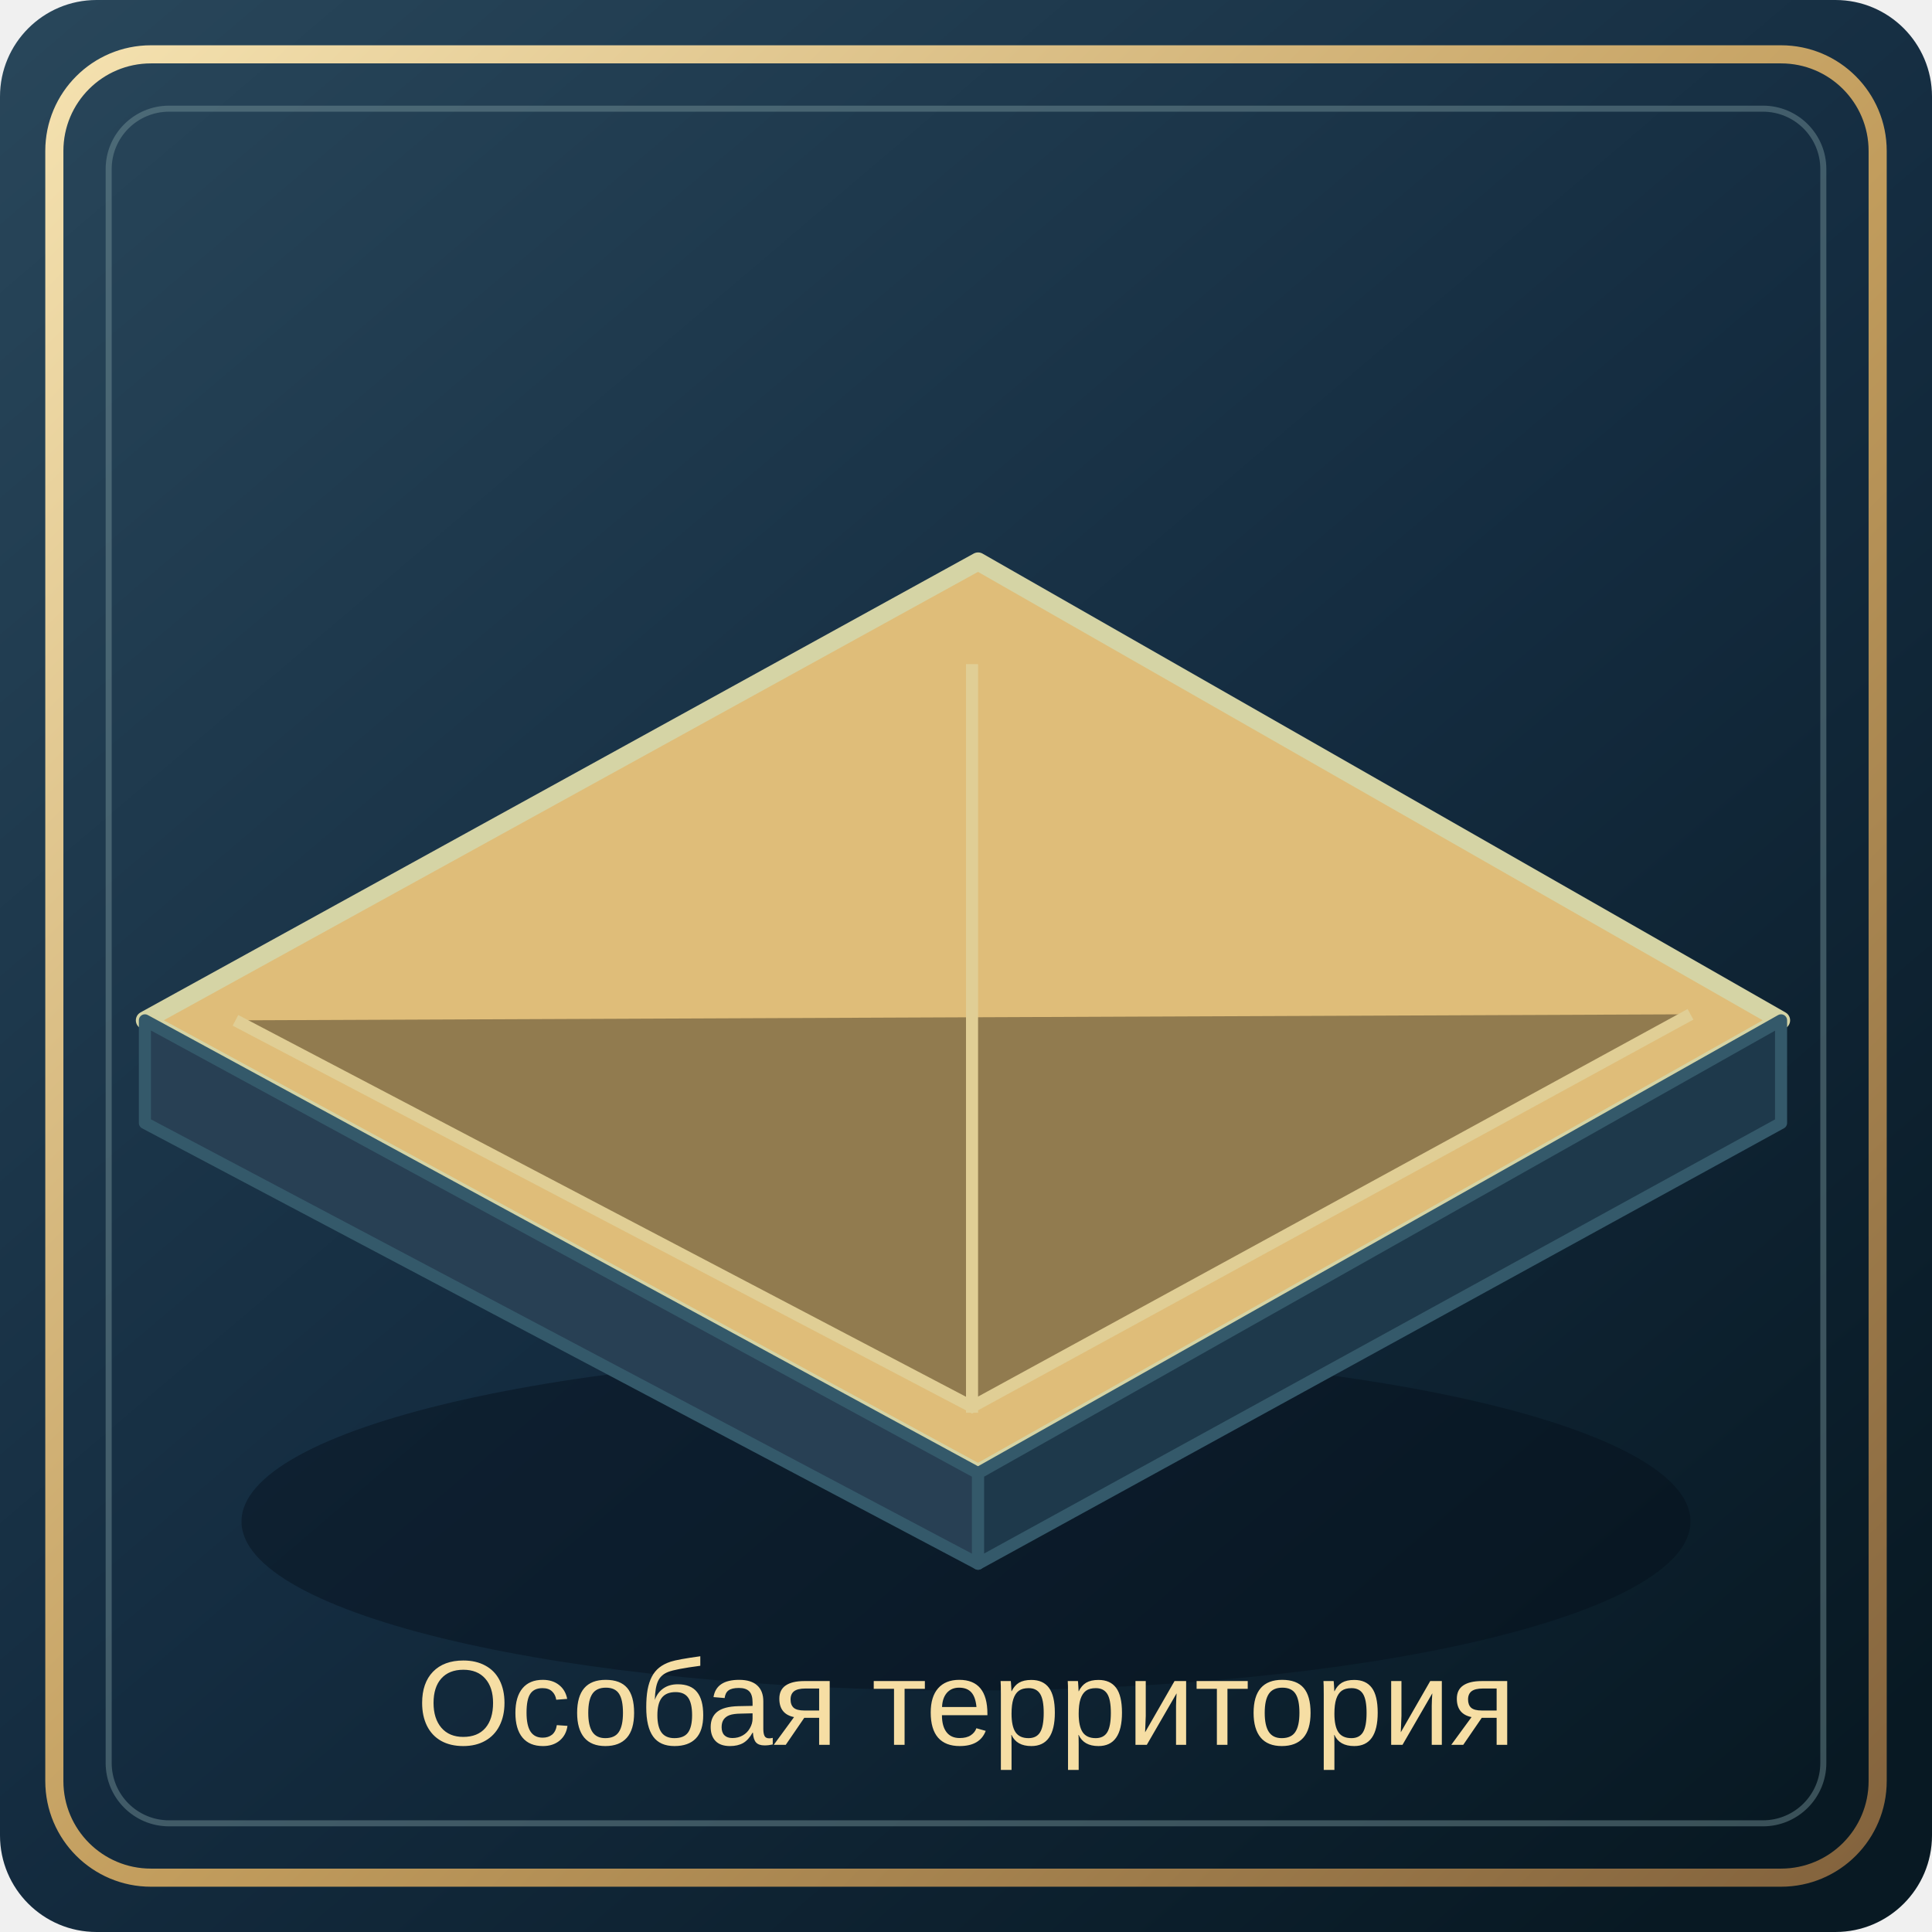
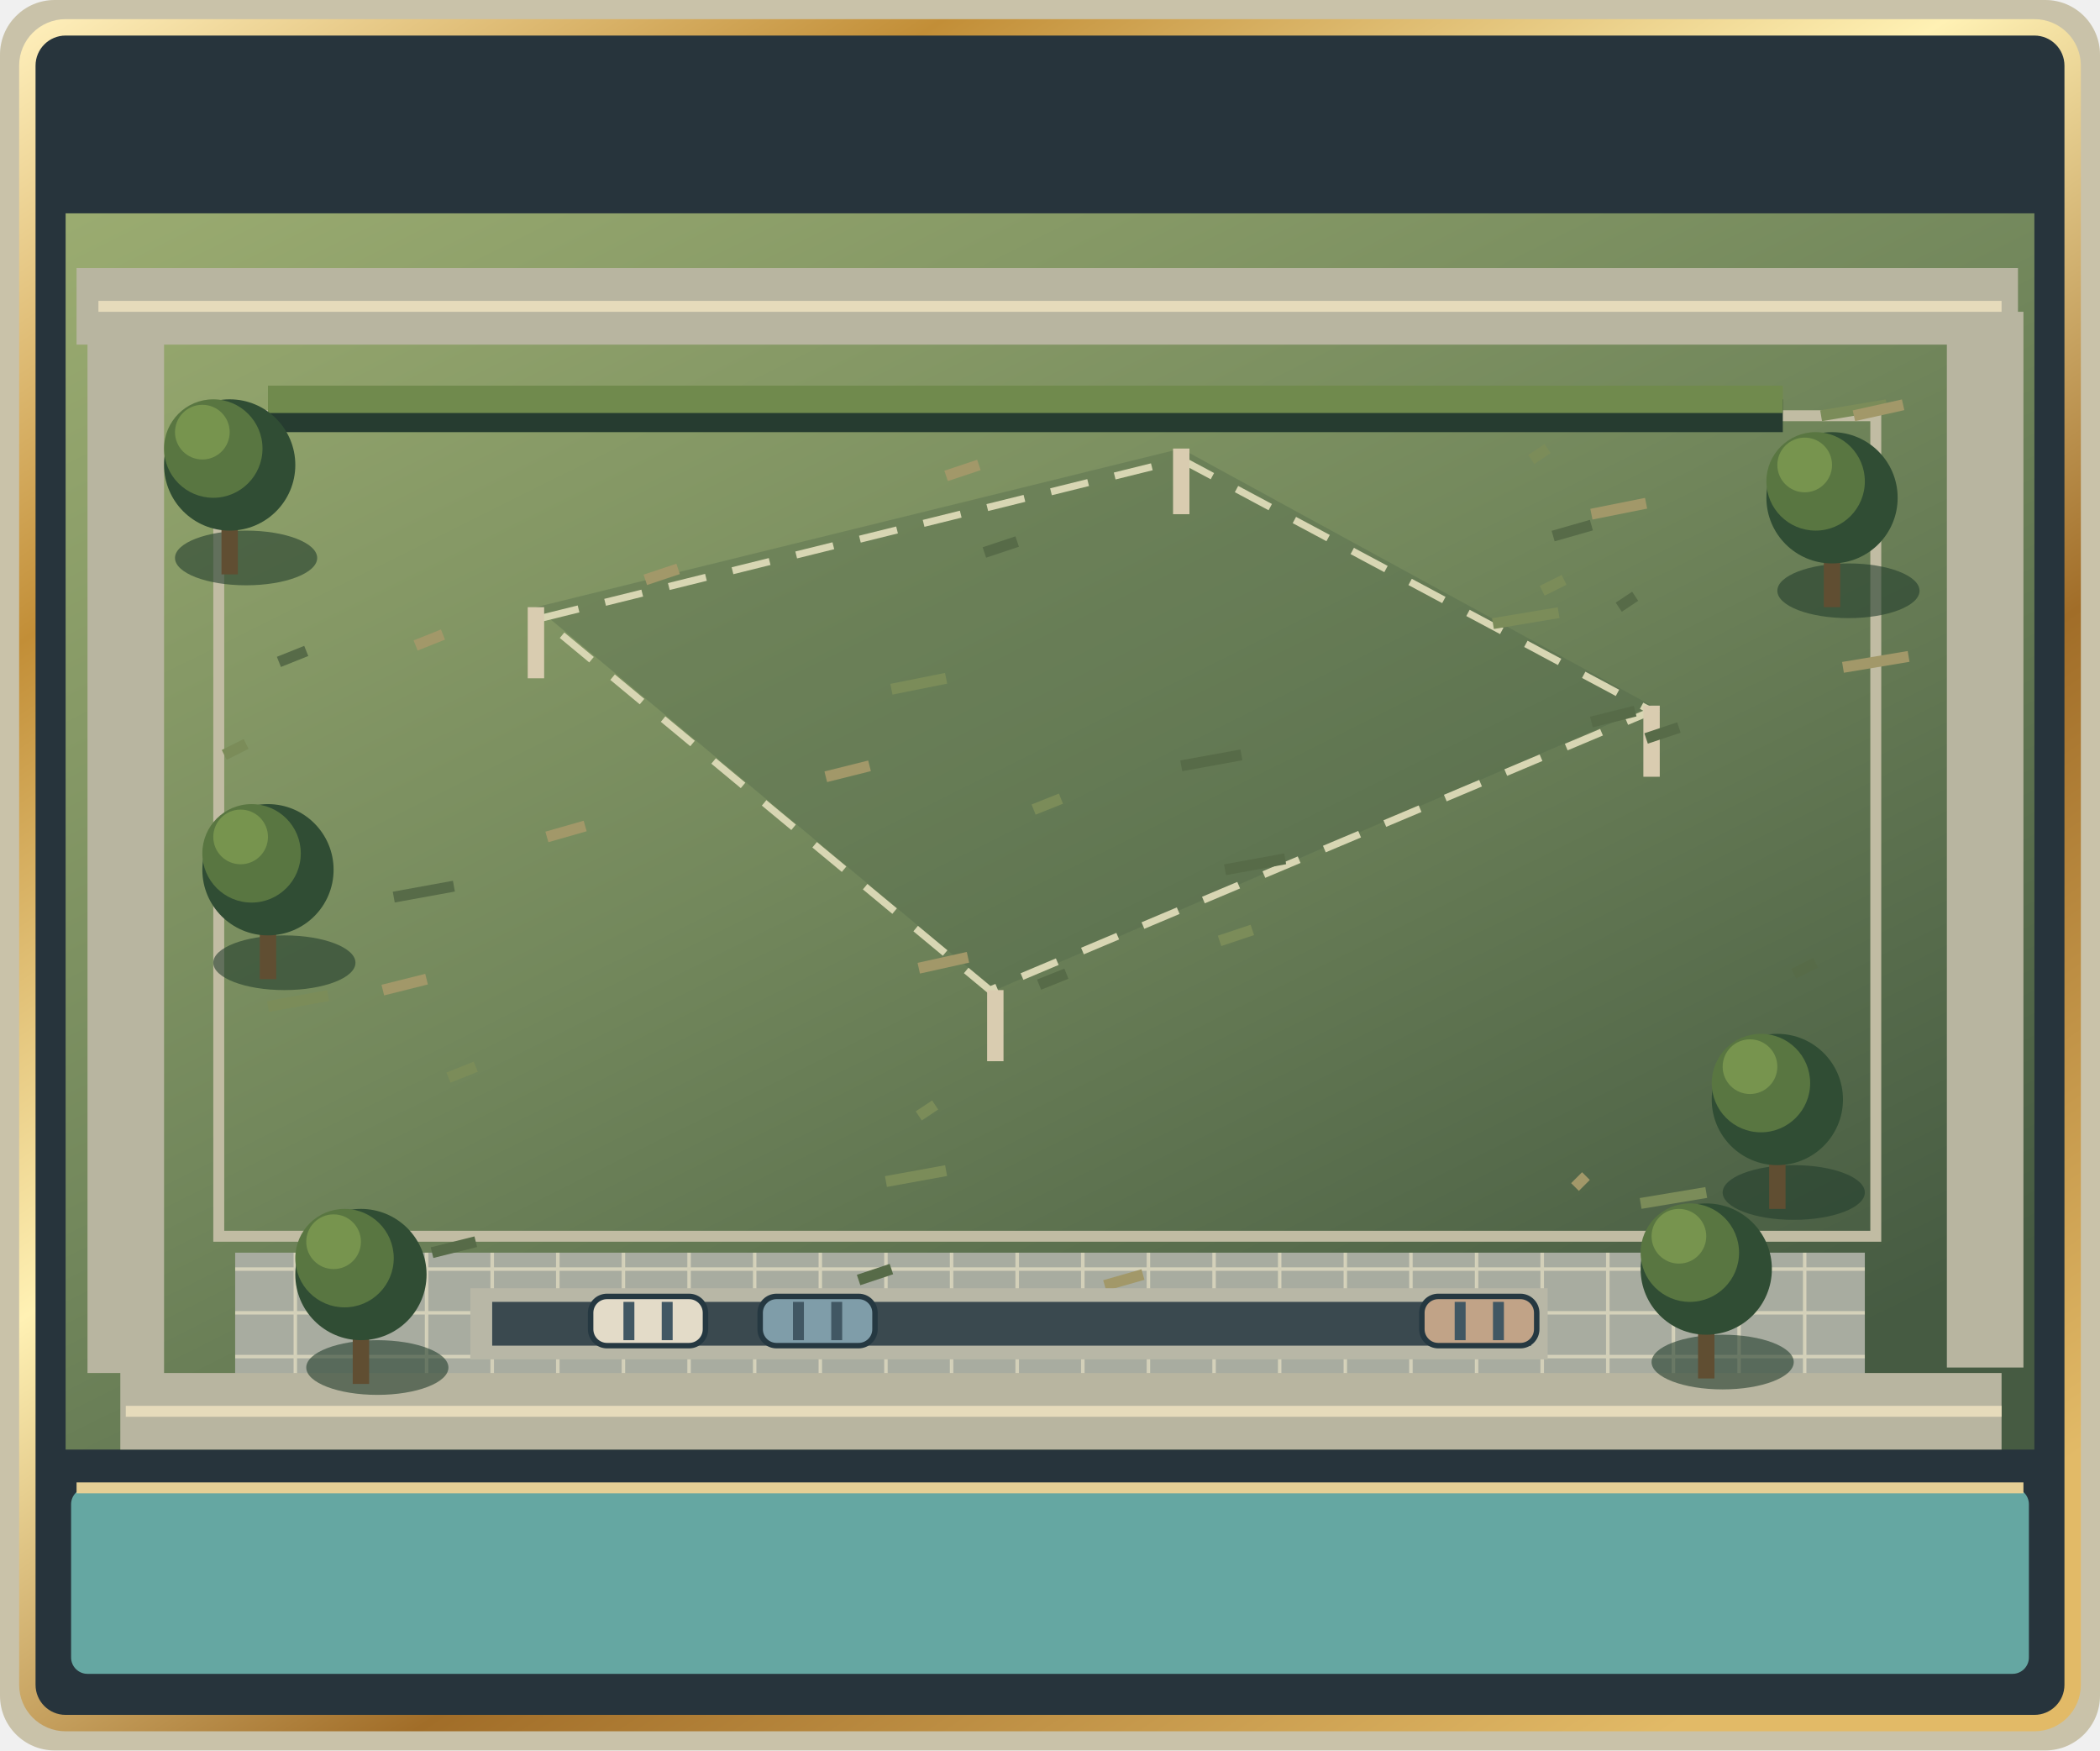
- <svg xmlns="http://www.w3.org/2000/svg" viewBox="0 0 320 320" width="320" height="320" role="img" aria-label="Особая территория">
+ <svg xmlns="http://www.w3.org/2000/svg" viewBox="0 0 384 320" role="img" aria-label="Особая территория">
  <defs>
-     <linearGradient id="bg" x2=".85" y2="1">
-       <stop stop-color="#29475b" />
-       <stop offset=".55" stop-color="#142c40" />
-       <stop offset="1" stop-color="#081923" />
+     <linearGradient id="gold" x2="0.8" y2="1">
+       <stop stop-color="#fff0bc" />
+       <stop offset=".22" stop-color="#c28e37" />
+       <stop offset=".46" stop-color="#fff1b4" />
+       <stop offset=".7" stop-color="#a16d28" />
+       <stop offset="1" stop-color="#e2ba67" />
    </linearGradient>
-     <linearGradient id="gold" x2="1" y2="1">
-       <stop stop-color="#f4e1af" />
-       <stop offset=".53" stop-color="#c29d5d" />
-       <stop offset="1" stop-color="#83633d" />
+     <linearGradient id="cream" x2="1" y2="1">
+       <stop stop-color="#fff5d7" />
+       <stop offset=".5" stop-color="#e8d3a0" />
+       <stop offset="1" stop-color="#f7e9c8" />
+     </linearGradient>
+     <linearGradient id="navy" x2=".7" y2="1">
+       <stop stop-color="#263b49" />
+       <stop offset="1" stop-color="#06121e" />
    </linearGradient>
    <linearGradient id="glass" x2="1" y2="1">
-       <stop stop-color="#bddad8" />
-       <stop offset="1" stop-color="#627f99" />
+       <stop stop-color="#d4e9e8" />
+       <stop offset=".45" stop-color="#6495ad" />
+       <stop offset="1" stop-color="#294453" />
    </linearGradient>
+     <pattern id="grain" width="9" height="9" patternUnits="userSpaceOnUse">
+       <path d="M0 1h2m3 4h1m1 3h2" stroke="#fff" opacity=".07" />
+     </pattern>
+     <linearGradient id="soil" x2=".8" y2="1">
+       <stop stop-color="#9aab70" />
+       <stop offset=".5" stop-color="#73885c" />
+       <stop offset="1" stop-color="#465b42" />
+     </linearGradient>
+     <linearGradient id="concrete" x2="1" y2="1">
+       <stop stop-color="#e3decb" />
+       <stop offset="1" stop-color="#8d9b98" />
+     </linearGradient>
+     <pattern id="pavers" width="12" height="8" patternUnits="userSpaceOnUse">
+       <rect width="12" height="8" fill="#a8aca0" />
+       <path d="M0 0h12M0 8h12M6 0v8" stroke="#d3d0b9" stroke-width=".65" />
+     </pattern>
  </defs>
-   <rect width="320" height="320" rx="16" fill="url(#bg)" />
-   <rect x="9" y="9" width="302" height="302" rx="16" stroke="url(#gold)" stroke-width="3" fill="none" />
-   <rect x="18" y="18" width="284" height="284" rx="10" stroke="#7b989d" stroke-opacity=".44" fill="none" />
-   <ellipse cx="160" cy="252" rx="120" ry="28" fill="#040e1a" opacity=".43" />
-   <polygon points="24,169 162,93 295,169 162,244" fill="#dfbd79" stroke="#d5d4a5" stroke-width="3" stroke-linejoin="round" />
-   <polygon points="24,169 162,244 162,259 24,186" fill="#284054" stroke="#34596a" stroke-width="2" stroke-linejoin="round" />
-   <polygon points="162,244 295,169 295,186 162,259" fill="#1e394b" stroke="#34596a" stroke-width="2" stroke-linejoin="round" />
-   <path d="M39 169l122 64 119-65M161 110v124" stroke="#e1edc8" stroke-width="2" opacity=".35" />
-   <text x="160" y="289" fill="#f6dea4" text-anchor="middle" font-size="20" font-family="Arial,sans-serif">Особая территория</text>
+   <rect width="384" height="320" rx="10" fill="#c9c2a9" />
+   <rect x="5" y="5" width="374" height="310" rx="7" fill="#27343c" stroke="url(#gold)" stroke-width="3" />
+   <rect x="12" y="39" width="360" height="226" fill="url(#soil)" />
+   <path d="M40 76H343V226H40Z" fill="none" stroke="#c1bca3" stroke-width="2" />
+   <path d="M43 229H341V253H43Z" fill="url(#pavers)" />
+   <path d="M49 76h277" stroke="#263c30" stroke-width="6" />
+   <path d="M49 73h277" stroke="#708a4d" stroke-width="5" />
+   <path d="M98 111l118-29 86 47-120 52z" fill="#4d6549" opacity=".35" />
+   <path d="M99 113l117-29 86 46-121 51z" fill="none" stroke="#d8d6b3" stroke-width="1.3" stroke-dasharray="7 5" />
+   <path d="M98 111v13m118-42v12m86 35v13m-120 39v13" stroke="#d9ccb0" stroke-width="3" />
+   <path d="M14 56H369M22 258H366M23 56V251M363 57V250" stroke="#b8b5a0" stroke-width="14" />
+   <path d="M18 56H366M23 258H366" stroke="#e6dbbb" stroke-width="2" />
+   <path d="M273 114l12 -2" stroke="#7b8c59" stroke-width="2" />
+   <path d="M49 184l11 -2" stroke="#7b8c59" stroke-width="2" />
+   <path d="M202 235l7 -2" stroke="#a29869" stroke-width="2" />
+   <path d="M301 135l6 -2" stroke="#576b48" stroke-width="2" />
+   <path d="M337 122l12 -2" stroke="#a29869" stroke-width="2" />
+   <path d="M280 84l3 -2" stroke="#7b8c59" stroke-width="2" />
+   <path d="M162 216l11 -2" stroke="#7b8c59" stroke-width="2" />
+   <path d="M41 138l4 -2" stroke="#7b8c59" stroke-width="2" />
+   <path d="M70 181l8 -2" stroke="#a29869" stroke-width="2" />
+   <path d="M180 101l6 -2" stroke="#576b48" stroke-width="2" />
+   <path d="M118 106l6 -2" stroke="#a29869" stroke-width="2" />
+   <path d="M157 234l6 -2" stroke="#576b48" stroke-width="2" />
+   <path d="M224 159l11 -2" stroke="#576b48" stroke-width="2" />
+   <path d="M291 132l8 -2" stroke="#576b48" stroke-width="2" />
+   <path d="M45 158l3 -2" stroke="#576b48" stroke-width="2" />
+   <path d="M223 172l6 -2" stroke="#7b8c59" stroke-width="2" />
+   <path d="M151 142l8 -2" stroke="#a29869" stroke-width="2" />
+   <path d="M51 121l5 -2" stroke="#576b48" stroke-width="2" />
+   <path d="M324 211l7 -2" stroke="#576b48" stroke-width="2" />
+   <path d="M168 204l3 -2" stroke="#7b8c59" stroke-width="2" />
+   <path d="M79 229l8 -2" stroke="#576b48" stroke-width="2" />
+   <path d="M282 108l4 -2" stroke="#7b8c59" stroke-width="2" />
+   <path d="M284 98l7 -2" stroke="#576b48" stroke-width="2" />
+   <path d="M189 148l5 -2" stroke="#7b8c59" stroke-width="2" />
+   <path d="M190 180l5 -2" stroke="#576b48" stroke-width="2" />
+   <path d="M300 220l12 -2" stroke="#7b8c59" stroke-width="2" />
+   <path d="M333 76l12 -2" stroke="#7b8c59" stroke-width="2" />
+   <path d="M216 140l11 -2" stroke="#576b48" stroke-width="2" />
+   <path d="M288 217l2 -2" stroke="#a29869" stroke-width="2" />
+   <path d="M328 178l4 -2" stroke="#576b48" stroke-width="2" />
+   <path d="M291 94l10 -2" stroke="#a29869" stroke-width="2" />
+   <path d="M163 126l10 -2" stroke="#7b8c59" stroke-width="2" />
+   <path d="M296 111l3 -2" stroke="#576b48" stroke-width="2" />
+   <path d="M168 177l9 -2" stroke="#a29869" stroke-width="2" />
+   <path d="M76 118l5 -2" stroke="#a29869" stroke-width="2" />
+   <path d="M82 197l5 -2" stroke="#7b8c59" stroke-width="2" />
+   <path d="M339 76l9 -2" stroke="#a29869" stroke-width="2" />
+   <path d="M100 153l7 -2" stroke="#a29869" stroke-width="2" />
+   <path d="M72 164l11 -2" stroke="#576b48" stroke-width="2" />
+   <path d="M173 87l6 -2" stroke="#a29869" stroke-width="2" />
+   <path d="M86 242h197" stroke="#b8b7a6" stroke-width="13" />
+   <path d="M90 242h190" stroke="#3a494f" stroke-width="8" />
+   <rect x="108" y="237" width="21" height="9" rx="3" fill="#e3dbc8" stroke="#253841" />
+   <path d="M115 238v7m7-7v7" stroke="#415763" stroke-width="2" />
+   <rect x="139" y="237" width="21" height="9" rx="3" fill="#7f9da9" stroke="#253841" />
+   <path d="M146 238v7m7-7v7" stroke="#415763" stroke-width="2" />
+   <rect x="260" y="237" width="21" height="9" rx="3" fill="#c1a387" stroke="#253841" />
+   <path d="M267 238v7m7-7v7" stroke="#415763" stroke-width="2" />
+   <ellipse cx="45" cy="102" rx="13" ry="5" fill="#233e2d" opacity=".6" />
+   <path d="M42 92v13" stroke="#604e32" stroke-width="3" />
+   <circle cx="42" cy="85" r="12" fill="#304d34" />
+   <circle cx="39" cy="82" r="9" fill="#597641" />
+   <circle cx="37" cy="79" r="5" fill="#77944e" />
+   <ellipse cx="52" cy="176" rx="13" ry="5" fill="#233e2d" opacity=".6" />
+   <path d="M49 166v13" stroke="#604e32" stroke-width="3" />
+   <circle cx="49" cy="159" r="12" fill="#304d34" />
+   <circle cx="46" cy="156" r="9" fill="#597641" />
+   <circle cx="44" cy="153" r="5" fill="#77944e" />
+   <ellipse cx="328" cy="218" rx="13" ry="5" fill="#233e2d" opacity=".6" />
+   <path d="M325 208v13" stroke="#604e32" stroke-width="3" />
+   <circle cx="325" cy="201" r="12" fill="#304d34" />
+   <circle cx="322" cy="198" r="9" fill="#597641" />
+   <circle cx="320" cy="195" r="5" fill="#77944e" />
+   <ellipse cx="315" cy="249" rx="13" ry="5" fill="#233e2d" opacity=".6" />
+   <path d="M312 239v13" stroke="#604e32" stroke-width="3" />
+   <circle cx="312" cy="232" r="12" fill="#304d34" />
+   <circle cx="309" cy="229" r="9" fill="#597641" />
+   <circle cx="307" cy="226" r="5" fill="#77944e" />
+   <ellipse cx="69" cy="250" rx="13" ry="5" fill="#233e2d" opacity=".6" />
+   <path d="M66 240v13" stroke="#604e32" stroke-width="3" />
+   <circle cx="66" cy="233" r="12" fill="#304d34" />
+   <circle cx="63" cy="230" r="9" fill="#597641" />
+   <circle cx="61" cy="227" r="5" fill="#77944e" />
+   <ellipse cx="338" cy="108" rx="13" ry="5" fill="#233e2d" opacity=".6" />
+   <path d="M335 98v13" stroke="#604e32" stroke-width="3" />
+   <circle cx="335" cy="91" r="12" fill="#304d34" />
+   <circle cx="332" cy="88" r="9" fill="#597641" />
+   <circle cx="330" cy="85" r="5" fill="#77944e" />
+   <rect x="13" y="272" width="358" height="34" rx="3" fill="#65a7a2" />
+   <path d="M14 272h356" stroke="#e5cf95" stroke-width="2" />
</svg>
